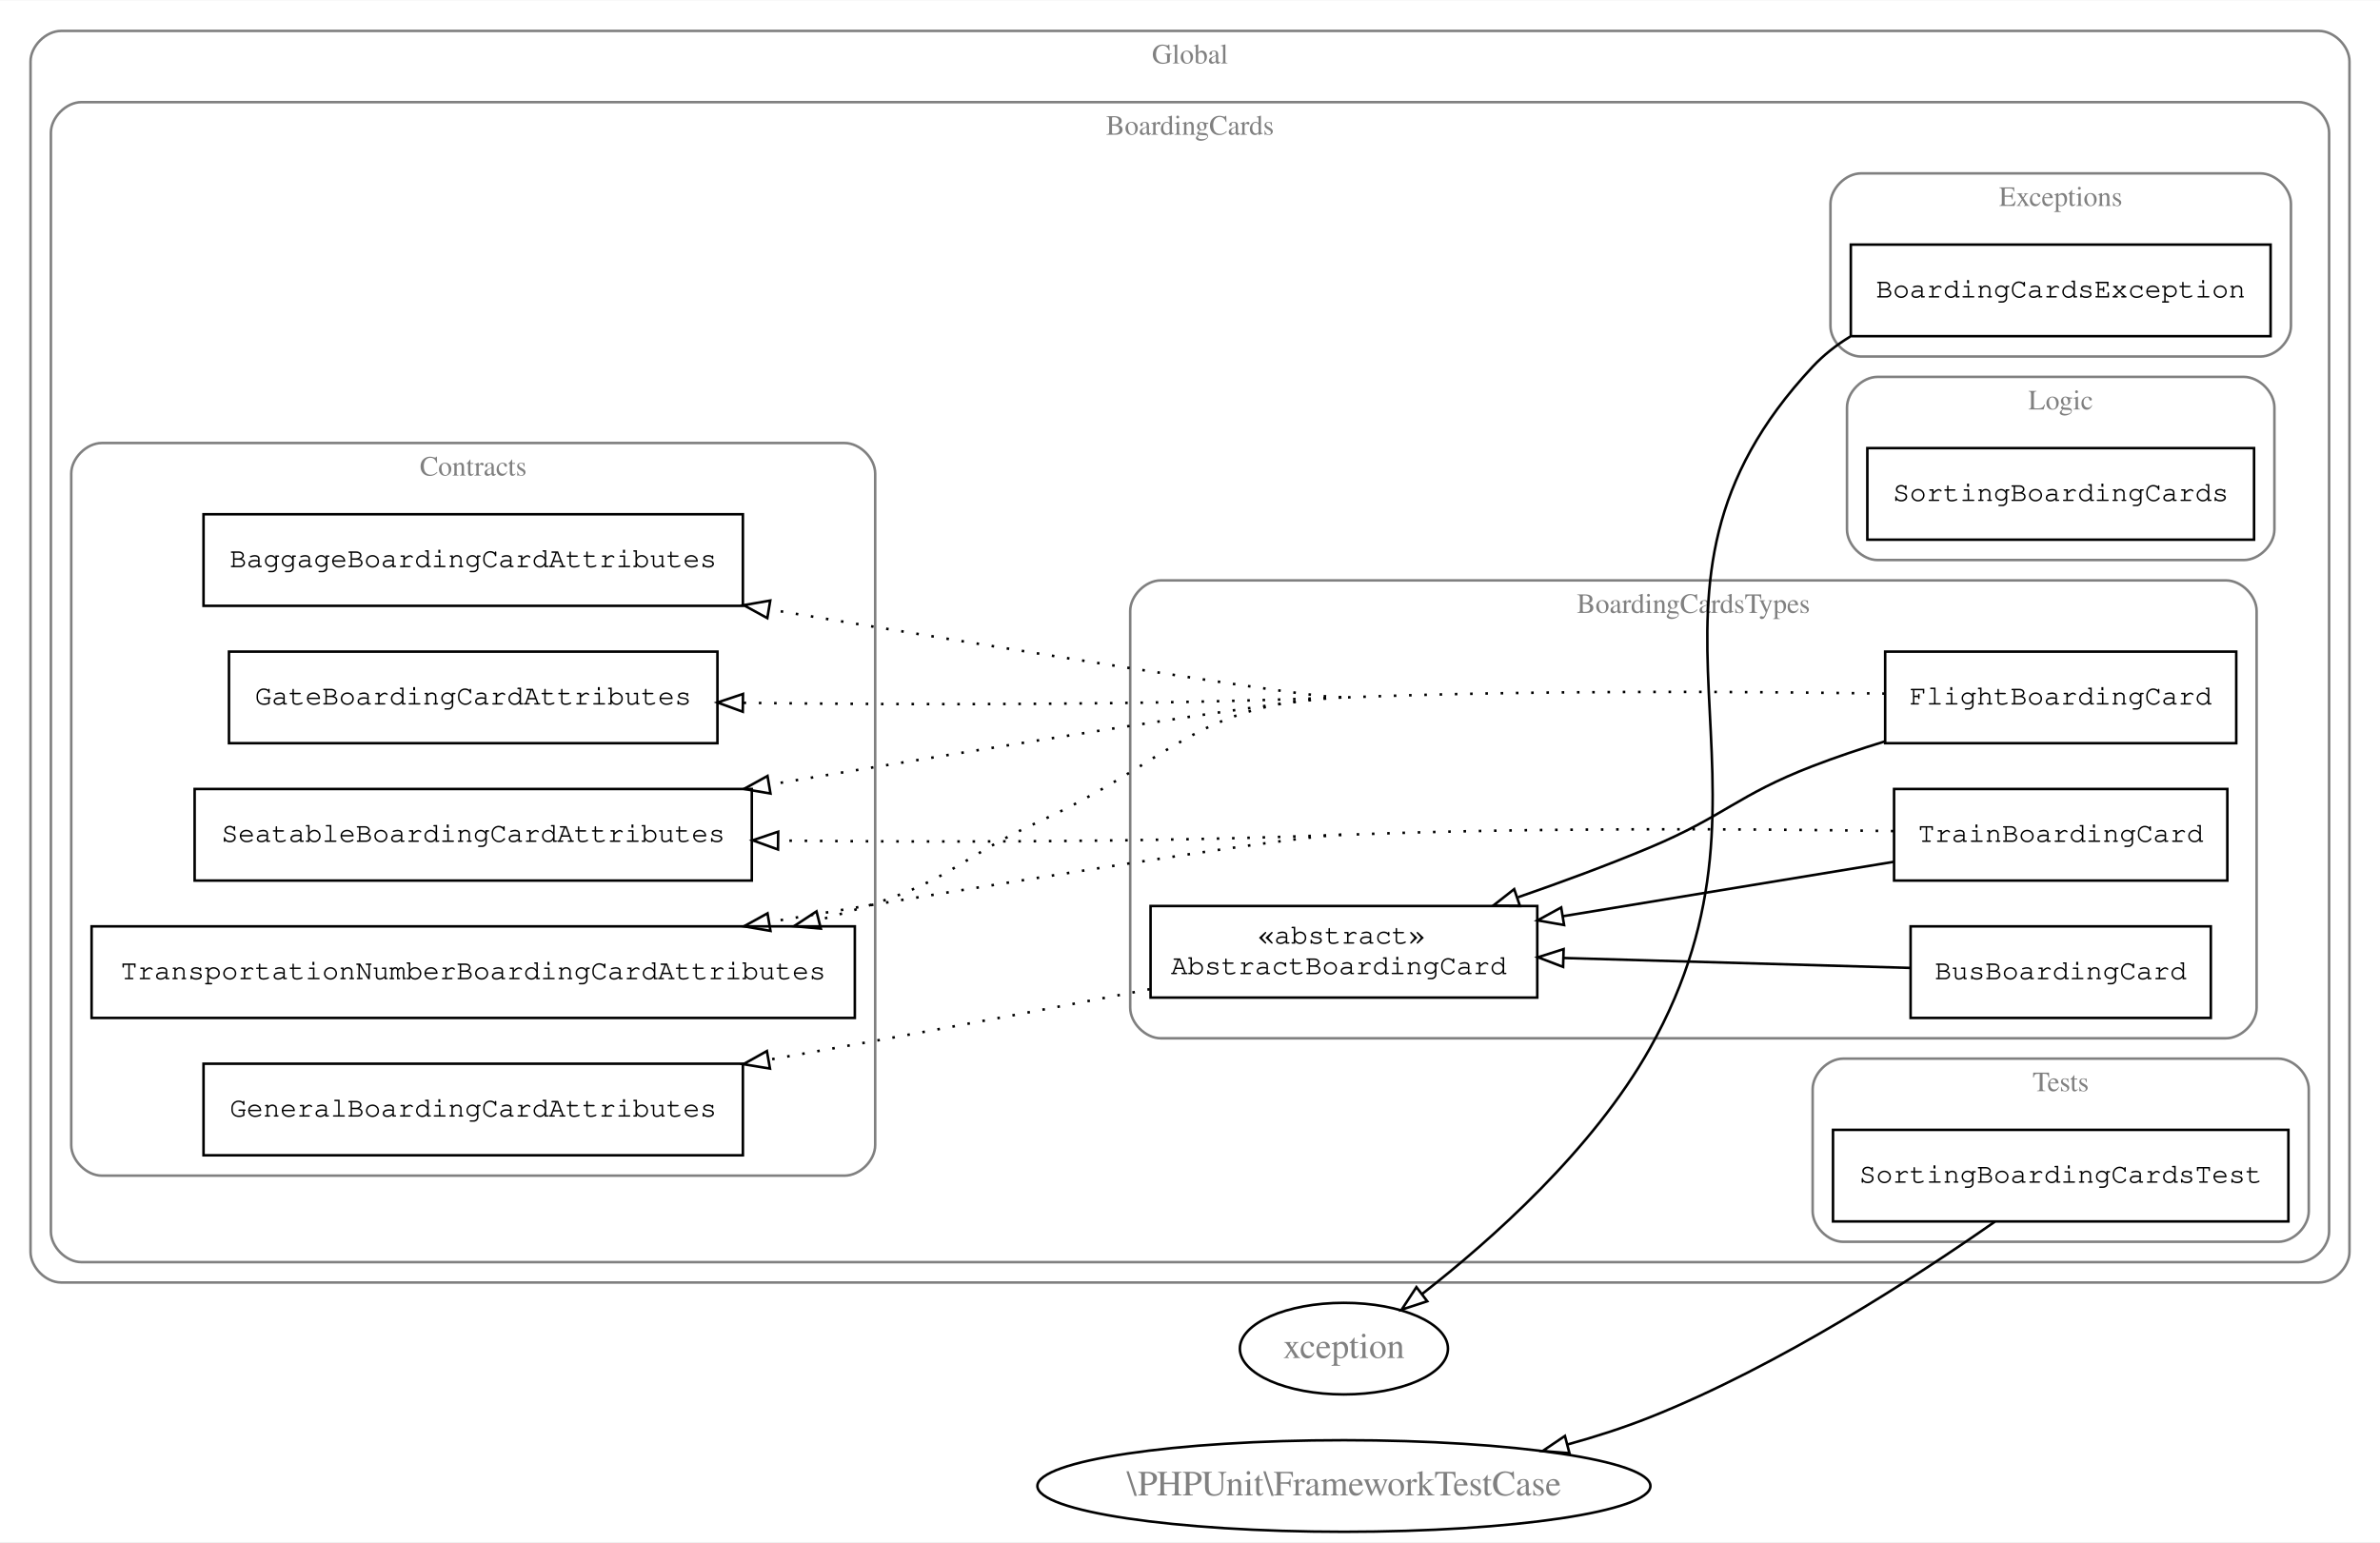
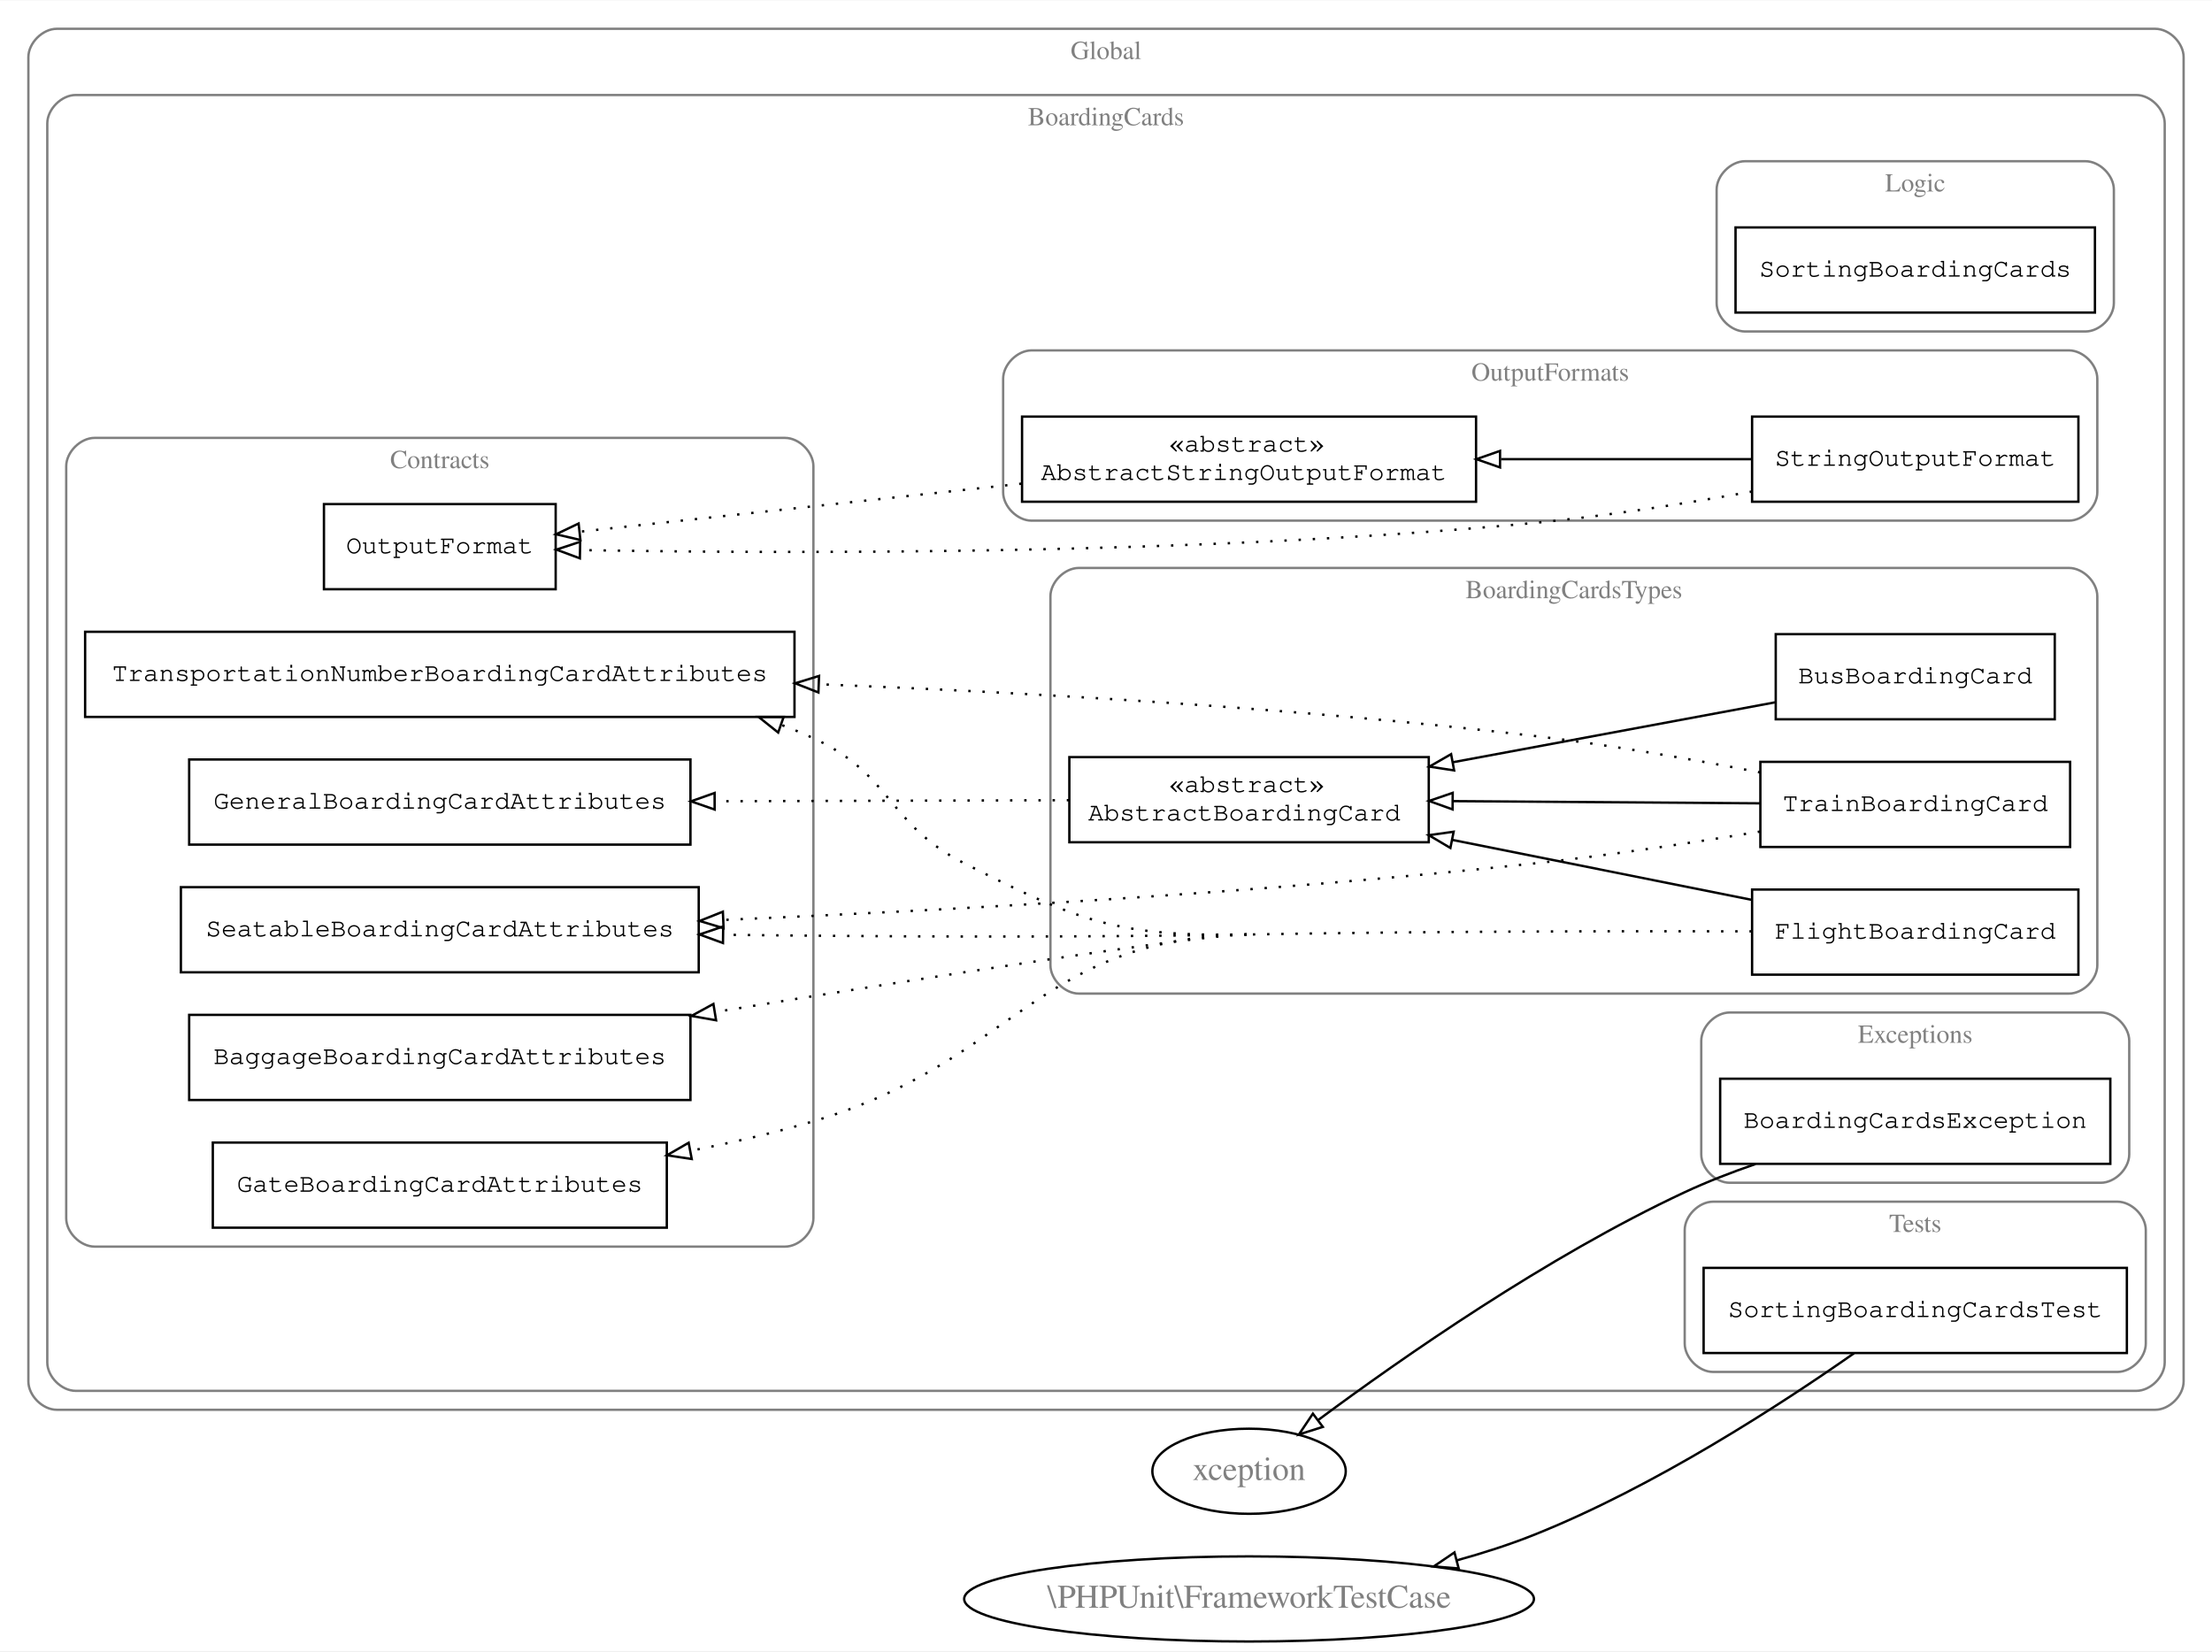
- <svg xmlns="http://www.w3.org/2000/svg" width="935pt" height="606pt" viewBox="0.00 0.00 935.48 606.00">
-   <g id="graph0" class="graph" transform="scale(1 1) rotate(0) translate(4 602)">
-     <polygon fill="white" stroke="none" points="-4,4 -4,-602 931.479,-602 931.479,4 -4,4" />
+ <svg xmlns="http://www.w3.org/2000/svg" width="935pt" height="698pt" viewBox="0.00 0.00 935.48 698.00">
+   <g id="graph0" class="graph" transform="scale(1 1) rotate(0) translate(4 694)">
+     <polygon fill="white" stroke="none" points="-4,4 -4,-694 931.479,-694 931.479,4 -4,4" />
    <g id="clust1" class="cluster">
-       <path fill="none" stroke="gray" d="M20,-98C20,-98 907.479,-98 907.479,-98 913.479,-98 919.479,-104 919.479,-110 919.479,-110 919.479,-578 919.479,-578 919.479,-584 913.479,-590 907.479,-590 907.479,-590 20,-590 20,-590 14,-590 8,-584 8,-578 8,-578 8,-110 8,-110 8,-104 14,-98 20,-98" />
-       <text text-anchor="middle" x="463.739" y="-577.2" font-family="Times,serif" font-size="11.00" fill="gray">Global</text>
+       <path fill="none" stroke="gray" d="M20,-98C20,-98 907.479,-98 907.479,-98 913.479,-98 919.479,-104 919.479,-110 919.479,-110 919.479,-670 919.479,-670 919.479,-676 913.479,-682 907.479,-682 907.479,-682 20,-682 20,-682 14,-682 8,-676 8,-670 8,-670 8,-110 8,-110 8,-104 14,-98 20,-98" />
+       <text text-anchor="middle" x="463.739" y="-669.2" font-family="Times,serif" font-size="11.00" fill="gray">Global</text>
    </g>
    <g id="clust2" class="cluster">
-       <path fill="none" stroke="gray" d="M28,-106C28,-106 899.479,-106 899.479,-106 905.479,-106 911.479,-112 911.479,-118 911.479,-118 911.479,-550 911.479,-550 911.479,-556 905.479,-562 899.479,-562 899.479,-562 28,-562 28,-562 22,-562 16,-556 16,-550 16,-550 16,-118 16,-118 16,-112 22,-106 28,-106" />
-       <text text-anchor="middle" x="463.739" y="-549.2" font-family="Times,serif" font-size="11.00" fill="gray">BoardingCards</text>
+       <path fill="none" stroke="gray" d="M28,-106C28,-106 899.479,-106 899.479,-106 905.479,-106 911.479,-112 911.479,-118 911.479,-118 911.479,-642 911.479,-642 911.479,-648 905.479,-654 899.479,-654 899.479,-654 28,-654 28,-654 22,-654 16,-648 16,-642 16,-642 16,-118 16,-118 16,-112 22,-106 28,-106" />
+       <text text-anchor="middle" x="463.739" y="-641.2" font-family="Times,serif" font-size="11.00" fill="gray">BoardingCards</text>
    </g>
    <g id="clust3" class="cluster">
-       <path fill="none" stroke="gray" d="M727.479,-462C727.479,-462 884.479,-462 884.479,-462 890.479,-462 896.479,-468 896.479,-474 896.479,-474 896.479,-522 896.479,-522 896.479,-528 890.479,-534 884.479,-534 884.479,-534 727.479,-534 727.479,-534 721.479,-534 715.479,-528 715.479,-522 715.479,-522 715.479,-474 715.479,-474 715.479,-468 721.479,-462 727.479,-462" />
-       <text text-anchor="middle" x="805.979" y="-521.2" font-family="Times,serif" font-size="11.00" fill="gray">Exceptions</text>
+       <path fill="none" stroke="gray" d="M733.979,-554C733.979,-554 877.979,-554 877.979,-554 883.979,-554 889.979,-560 889.979,-566 889.979,-566 889.979,-614 889.979,-614 889.979,-620 883.979,-626 877.979,-626 877.979,-626 733.979,-626 733.979,-626 727.979,-626 721.979,-620 721.979,-614 721.979,-614 721.979,-566 721.979,-566 721.979,-560 727.979,-554 733.979,-554" />
+       <text text-anchor="middle" x="805.979" y="-613.2" font-family="Times,serif" font-size="11.00" fill="gray">Logic</text>
    </g>
    <g id="clust4" class="cluster">
-       <path fill="none" stroke="gray" d="M36,-140C36,-140 328,-140 328,-140 334,-140 340,-146 340,-152 340,-152 340,-416 340,-416 340,-422 334,-428 328,-428 328,-428 36,-428 36,-428 30,-428 24,-422 24,-416 24,-416 24,-152 24,-152 24,-146 30,-140 36,-140" />
-       <text text-anchor="middle" x="182" y="-415.2" font-family="Times,serif" font-size="11.00" fill="gray">Contracts</text>
+       <path fill="none" stroke="gray" d="M432.239,-474C432.239,-474 870.979,-474 870.979,-474 876.979,-474 882.979,-480 882.979,-486 882.979,-486 882.979,-534 882.979,-534 882.979,-540 876.979,-546 870.979,-546 870.979,-546 432.239,-546 432.239,-546 426.239,-546 420.239,-540 420.239,-534 420.239,-534 420.239,-486 420.239,-486 420.239,-480 426.239,-474 432.239,-474" />
+       <text text-anchor="middle" x="651.609" y="-533.2" font-family="Times,serif" font-size="11.00" fill="gray">OutputFormats</text>
    </g>
    <g id="clust5" class="cluster">
-       <path fill="none" stroke="gray" d="M733.979,-382C733.979,-382 877.979,-382 877.979,-382 883.979,-382 889.979,-388 889.979,-394 889.979,-394 889.979,-442 889.979,-442 889.979,-448 883.979,-454 877.979,-454 877.979,-454 733.979,-454 733.979,-454 727.979,-454 721.979,-448 721.979,-442 721.979,-442 721.979,-394 721.979,-394 721.979,-388 727.979,-382 733.979,-382" />
-       <text text-anchor="middle" x="805.979" y="-441.2" font-family="Times,serif" font-size="11.00" fill="gray">Logic</text>
+       <path fill="none" stroke="gray" d="M36,-167C36,-167 328,-167 328,-167 334,-167 340,-173 340,-179 340,-179 340,-497 340,-497 340,-503 334,-509 328,-509 328,-509 36,-509 36,-509 30,-509 24,-503 24,-497 24,-497 24,-179 24,-179 24,-173 30,-167 36,-167" />
+       <text text-anchor="middle" x="182" y="-496.2" font-family="Times,serif" font-size="11.00" fill="gray">Contracts</text>
    </g>
    <g id="clust6" class="cluster">
+       <path fill="none" stroke="gray" d="M727.479,-194C727.479,-194 884.479,-194 884.479,-194 890.479,-194 896.479,-200 896.479,-206 896.479,-206 896.479,-254 896.479,-254 896.479,-260 890.479,-266 884.479,-266 884.479,-266 727.479,-266 727.479,-266 721.479,-266 715.479,-260 715.479,-254 715.479,-254 715.479,-206 715.479,-206 715.479,-200 721.479,-194 727.479,-194" />
+       <text text-anchor="middle" x="805.979" y="-253.2" font-family="Times,serif" font-size="11.00" fill="gray">Exceptions</text>
+     </g>
+     <g id="clust7" class="cluster">
      <path fill="none" stroke="gray" d="M720.479,-114C720.479,-114 891.479,-114 891.479,-114 897.479,-114 903.479,-120 903.479,-126 903.479,-126 903.479,-174 903.479,-174 903.479,-180 897.479,-186 891.479,-186 891.479,-186 720.479,-186 720.479,-186 714.479,-186 708.479,-180 708.479,-174 708.479,-174 708.479,-126 708.479,-126 708.479,-120 714.479,-114 720.479,-114" />
      <text text-anchor="middle" x="805.979" y="-173.2" font-family="Times,serif" font-size="11.00" fill="gray">Tests</text>
    </g>
-     <g id="clust7" class="cluster">
-       <path fill="none" stroke="gray" d="M452.239,-194C452.239,-194 870.979,-194 870.979,-194 876.979,-194 882.979,-200 882.979,-206 882.979,-206 882.979,-362 882.979,-362 882.979,-368 876.979,-374 870.979,-374 870.979,-374 452.239,-374 452.239,-374 446.239,-374 440.239,-368 440.239,-362 440.239,-362 440.239,-206 440.239,-206 440.239,-200 446.239,-194 452.239,-194" />
-       <text text-anchor="middle" x="661.609" y="-361.2" font-family="Times,serif" font-size="11.00" fill="gray">BoardingCardsTypes</text>
+     <g id="clust8" class="cluster">
+       <path fill="none" stroke="gray" d="M452.239,-274C452.239,-274 870.979,-274 870.979,-274 876.979,-274 882.979,-280 882.979,-286 882.979,-286 882.979,-442 882.979,-442 882.979,-448 876.979,-454 870.979,-454 870.979,-454 452.239,-454 452.239,-454 446.239,-454 440.239,-448 440.239,-442 440.239,-442 440.239,-286 440.239,-286 440.239,-280 446.239,-274 452.239,-274" />
+       <text text-anchor="middle" x="661.609" y="-441.2" font-family="Times,serif" font-size="11.00" fill="gray">BoardingCardsTypes</text>
    </g>
    <g id="node1" class="node">
-       <polygon fill="none" stroke="black" points="888.479,-506 723.479,-506 723.479,-470 888.479,-470 888.479,-506" />
-       <text text-anchor="middle" x="805.979" y="-485.2" font-family="Courier,monospace" font-size="11.00">BoardingCardsException</text>
+       <polygon fill="none" stroke="black" points="881.979,-598 729.979,-598 729.979,-562 881.979,-562 881.979,-598" />
+       <text text-anchor="middle" x="805.979" y="-577.2" font-family="Courier,monospace" font-size="11.00">SortingBoardingCards</text>
    </g>
-     <g id="node13" class="node">
+     <g id="node2" class="node">
+       <polygon fill="none" stroke="black" points="620.239,-518 428.239,-518 428.239,-482 620.239,-482 620.239,-518" />
+       <text text-anchor="start" x="490.239" y="-503.2" font-family="Courier,monospace" font-size="11.00">«abstract»</text>
+       <text text-anchor="start" x="436.239" y="-491.2" font-family="Courier,monospace" font-size="11.00">AbstractStringOutputFormat</text>
+     </g>
+     <g id="node6" class="node">
+       <polygon fill="none" stroke="black" points="231,-481 133,-481 133,-445 231,-445 231,-481" />
+       <text text-anchor="middle" x="182" y="-460.2" font-family="Courier,monospace" font-size="11.00">OutputFormat</text>
+     </g>
+     <g id="edge1" class="edge">
+       <path fill="none" stroke="black" stroke-dasharray="1,5" d="M428.011,-489.644C368.053,-483.124 292.588,-474.917 241.366,-469.347" />
+       <polygon fill="none" stroke="black" points="241.457,-465.836 231.137,-468.235 240.7,-472.795 241.457,-465.836" />
+     </g>
+     <g id="node3" class="node">
+       <polygon fill="none" stroke="black" points="874.979,-518 736.979,-518 736.979,-482 874.979,-482 874.979,-518" />
+       <text text-anchor="middle" x="805.979" y="-497.2" font-family="Courier,monospace" font-size="11.00">StringOutputFormat</text>
+     </g>
+     <g id="edge2" class="edge">
+       <path fill="none" stroke="black" d="M736.904,-500C705.037,-500 666.347,-500 630.806,-500" />
+       <polygon fill="none" stroke="black" points="630.383,-496.5 620.383,-500 630.383,-503.5 630.383,-496.5" />
+     </g>
+     <g id="edge3" class="edge">
+       <path fill="none" stroke="black" stroke-dasharray="1,5" d="M736.93,-486.31C708.481,-481.172 675.001,-475.883 644.479,-473 500.01,-459.356 329.025,-460.011 241.319,-461.562" />
+       <polygon fill="none" stroke="black" points="241.232,-458.063 231.299,-461.75 241.363,-465.062 241.232,-458.063" />
+     </g>
+     <g id="node4" class="node">
+       <polygon fill="none" stroke="black" points="288,-265 76,-265 76,-229 288,-229 288,-265" />
+       <text text-anchor="middle" x="182" y="-244.2" font-family="Courier,monospace" font-size="11.00">BaggageBoardingCardAttributes</text>
+     </g>
+     <g id="node5" class="node">
+       <polygon fill="none" stroke="black" points="332,-427 32,-427 32,-391 332,-391 332,-427" />
+       <text text-anchor="middle" x="182" y="-406.2" font-family="Courier,monospace" font-size="11.00">TransportationNumberBoardingCardAttributes</text>
+     </g>
+     <g id="node7" class="node">
+       <polygon fill="none" stroke="black" points="291.5,-319 72.5,-319 72.5,-283 291.5,-283 291.5,-319" />
+       <text text-anchor="middle" x="182" y="-298.2" font-family="Courier,monospace" font-size="11.00">SeatableBoardingCardAttributes</text>
+     </g>
+     <g id="node8" class="node">
+       <polygon fill="none" stroke="black" points="278,-211 86,-211 86,-175 278,-175 278,-211" />
+       <text text-anchor="middle" x="182" y="-190.2" font-family="Courier,monospace" font-size="11.00">GateBoardingCardAttributes</text>
+     </g>
+     <g id="node9" class="node">
+       <polygon fill="none" stroke="black" points="288,-373 76,-373 76,-337 288,-337 288,-373" />
+       <text text-anchor="middle" x="182" y="-352.2" font-family="Courier,monospace" font-size="11.00">GeneralBoardingCardAttributes</text>
+     </g>
+     <g id="node10" class="node">
+       <polygon fill="none" stroke="black" points="888.479,-238 723.479,-238 723.479,-202 888.479,-202 888.479,-238" />
+       <text text-anchor="middle" x="805.979" y="-217.2" font-family="Courier,monospace" font-size="11.00">BoardingCardsException</text>
+     </g>
+     <g id="node16" class="node">
      <ellipse fill="none" stroke="black" cx="524.239" cy="-72" rx="40.893" ry="18" />
      <text text-anchor="middle" x="524.239" y="-68.3" font-family="Times,serif" font-size="14.00" fill="gray">xception</text>
    </g>
-     <g id="edge1" class="edge">
-       <path fill="none" stroke="black" d="M723.225,-469.834C717.802,-466.522 712.793,-462.613 708.479,-458 624.835,-368.556 704.53,-296.726 644.479,-190 622.087,-150.206 582.4,-114.896 554.999,-93.503" />
-       <polygon fill="none" stroke="black" points="556.991,-90.62 546.923,-87.321 552.736,-96.178 556.991,-90.62" />
+     <g id="edge4" class="edge">
+       <path fill="none" stroke="black" d="M738.413,-201.913C728.213,-198.399 717.938,-194.416 708.479,-190 650.163,-162.776 588.451,-119.639 553.597,-93.752" />
+       <polygon fill="none" stroke="black" points="555.435,-90.755 545.333,-87.562 551.239,-96.358 555.435,-90.755" />
    </g>
-     <g id="node2" class="node">
-       <polygon fill="none" stroke="black" points="278,-346 86,-346 86,-310 278,-310 278,-346" />
-       <text text-anchor="middle" x="182" y="-325.2" font-family="Courier,monospace" font-size="11.00">GateBoardingCardAttributes</text>
-     </g>
-     <g id="node3" class="node">
-       <polygon fill="none" stroke="black" points="288,-400 76,-400 76,-364 288,-364 288,-400" />
-       <text text-anchor="middle" x="182" y="-379.2" font-family="Courier,monospace" font-size="11.00">BaggageBoardingCardAttributes</text>
-     </g>
-     <g id="node4" class="node">
-       <polygon fill="none" stroke="black" points="332,-238 32,-238 32,-202 332,-202 332,-238" />
-       <text text-anchor="middle" x="182" y="-217.2" font-family="Courier,monospace" font-size="11.00">TransportationNumberBoardingCardAttributes</text>
-     </g>
-     <g id="node5" class="node">
-       <polygon fill="none" stroke="black" points="288,-184 76,-184 76,-148 288,-148 288,-184" />
-       <text text-anchor="middle" x="182" y="-163.2" font-family="Courier,monospace" font-size="11.00">GeneralBoardingCardAttributes</text>
-     </g>
-     <g id="node6" class="node">
-       <polygon fill="none" stroke="black" points="291.5,-292 72.5,-292 72.5,-256 291.5,-256 291.5,-292" />
-       <text text-anchor="middle" x="182" y="-271.2" font-family="Courier,monospace" font-size="11.00">SeatableBoardingCardAttributes</text>
-     </g>
-     <g id="node7" class="node">
-       <polygon fill="none" stroke="black" points="881.979,-426 729.979,-426 729.979,-390 881.979,-390 881.979,-426" />
-       <text text-anchor="middle" x="805.979" y="-405.2" font-family="Courier,monospace" font-size="11.00">SortingBoardingCards</text>
-     </g>
-     <g id="node8" class="node">
+     <g id="node11" class="node">
      <polygon fill="none" stroke="black" points="895.479,-158 716.479,-158 716.479,-122 895.479,-122 895.479,-158" />
      <text text-anchor="middle" x="805.979" y="-137.2" font-family="Courier,monospace" font-size="11.00">SortingBoardingCardsTest</text>
    </g>
-     <g id="node14" class="node">
+     <g id="node17" class="node">
      <ellipse fill="none" stroke="black" cx="524.239" cy="-18" rx="120.479" ry="18" />
      <text text-anchor="middle" x="524.239" y="-14.3" font-family="Times,serif" font-size="14.00" fill="gray">\PHPUnit\FrameworkTestCase</text>
    </g>
-     <g id="edge2" class="edge">
+     <g id="edge5" class="edge">
      <path fill="none" stroke="black" d="M780.126,-121.928C749.621,-100.562 695.627,-65.344 644.479,-45 634.182,-40.905 623.126,-37.357 612.049,-34.303" />
      <polygon fill="none" stroke="black" points="612.888,-30.905 602.327,-31.746 611.108,-37.675 612.888,-30.905" />
    </g>
-     <g id="node9" class="node">
-       <polygon fill="none" stroke="black" points="600.239,-246 448.239,-246 448.239,-210 600.239,-210 600.239,-246" />
-       <text text-anchor="start" x="490.239" y="-231.2" font-family="Courier,monospace" font-size="11.00">«abstract»</text>
-       <text text-anchor="start" x="456.239" y="-219.2" font-family="Courier,monospace" font-size="11.00">AbstractBoardingCard</text>
-     </g>
-     <g id="edge3" class="edge">
-       <path fill="none" stroke="black" stroke-dasharray="1,5" d="M447.964,-213.298C414.873,-206.919 375.532,-199.448 340,-193 326.533,-190.556 312.406,-188.048 298.376,-185.592" />
-       <polygon fill="none" stroke="black" points="298.642,-182.086 288.189,-183.814 297.439,-188.981 298.642,-182.086" />
-     </g>
-     <g id="node10" class="node">
-       <polygon fill="none" stroke="black" points="864.979,-238 746.979,-238 746.979,-202 864.979,-202 864.979,-238" />
-       <text text-anchor="middle" x="805.979" y="-217.2" font-family="Courier,monospace" font-size="11.00">BusBoardingCard</text>
-     </g>
-     <g id="edge4" class="edge">
-       <path fill="none" stroke="black" d="M746.677,-221.667C707.31,-222.793 654.693,-224.298 610.627,-225.558" />
-       <polygon fill="none" stroke="black" points="610.391,-222.063 600.495,-225.848 610.591,-229.06 610.391,-222.063" />
-     </g>
-     <g id="node11" class="node">
-       <polygon fill="none" stroke="black" points="874.979,-346 736.979,-346 736.979,-310 874.979,-310 874.979,-346" />
-       <text text-anchor="middle" x="805.979" y="-325.2" font-family="Courier,monospace" font-size="11.00">FlightBoardingCard</text>
+     <g id="node12" class="node">
+       <polygon fill="none" stroke="black" points="871.479,-372 740.479,-372 740.479,-336 871.479,-336 871.479,-372" />
+       <text text-anchor="middle" x="805.979" y="-351.2" font-family="Courier,monospace" font-size="11.00">TrainBoardingCard</text>
    </g>
    <g id="edge8" class="edge">
-       <path fill="none" stroke="black" stroke-dasharray="1,5" d="M523.239,-328C444.501,-324.899 355.433,-325.03 288.182,-325.866" />
-       <polygon fill="none" stroke="black" points="287.955,-322.369 278.002,-326 288.047,-329.368 287.955,-322.369" />
+       <path fill="none" stroke="black" stroke-dasharray="1,5" d="M740.432,-367.525C711.25,-373.158 676.255,-379.248 644.479,-383 544.437,-394.811 431.539,-401.291 342.452,-404.827" />
+       <polygon fill="none" stroke="black" points="342.116,-401.338 332.26,-405.223 342.388,-408.332 342.116,-401.338" />
+     </g>
+     <g id="edge7" class="edge">
+       <path fill="none" stroke="black" stroke-dasharray="1,5" d="M740.344,-342.515C711.146,-337.693 676.161,-332.421 644.479,-329 528.408,-316.467 395.261,-309.137 301.911,-305.143" />
+       <polygon fill="none" stroke="black" points="302.007,-301.644 291.868,-304.72 301.712,-308.638 302.007,-301.644" />
+     </g>
+     <g id="node15" class="node">
+       <polygon fill="none" stroke="black" points="600.239,-374 448.239,-374 448.239,-338 600.239,-338 600.239,-374" />
+       <text text-anchor="start" x="490.239" y="-359.2" font-family="Courier,monospace" font-size="11.00">«abstract»</text>
+       <text text-anchor="start" x="456.239" y="-347.2" font-family="Courier,monospace" font-size="11.00">AbstractBoardingCard</text>
+     </g>
+     <g id="edge6" class="edge">
+       <path fill="none" stroke="black" d="M740.45,-354.461C701.842,-354.737 652.318,-355.091 610.513,-355.39" />
+       <polygon fill="none" stroke="black" points="610.315,-351.892 600.34,-355.463 610.365,-358.891 610.315,-351.892" />
+     </g>
+     <g id="node13" class="node">
+       <polygon fill="none" stroke="black" points="874.979,-318 736.979,-318 736.979,-282 874.979,-282 874.979,-318" />
+       <text text-anchor="middle" x="805.979" y="-297.2" font-family="Courier,monospace" font-size="11.00">FlightBoardingCard</text>
+     </g>
+     <g id="edge13" class="edge">
+       <path fill="none" stroke="black" stroke-dasharray="1,5" d="M523.239,-299C500.853,-298.584 388.052,-280.831 298.382,-266.184" />
+       <polygon fill="none" stroke="black" points="298.835,-262.711 288.401,-264.551 297.705,-269.619 298.835,-262.711" />
+     </g>
+     <g id="edge11" class="edge">
+       <path fill="none" stroke="black" stroke-dasharray="1,5" d="M523.239,-299C468.602,-297.985 452.744,-304.297 404,-329 371.057,-345.695 373.555,-366.571 340,-382 335.599,-384.024 331.065,-385.897 326.437,-387.631" />
+       <polygon fill="none" stroke="black" points="325.1,-384.39 316.818,-390.998 327.413,-390.997 325.1,-384.39" />
+     </g>
+     <g id="edge10" class="edge">
+       <path fill="none" stroke="black" stroke-dasharray="1,5" d="M523.239,-299C449.799,-297.636 367.429,-298.069 302.131,-298.875" />
+       <polygon fill="none" stroke="black" points="301.756,-295.38 291.802,-299.007 301.846,-302.379 301.756,-295.38" />
+     </g>
+     <g id="edge12" class="edge">
+       <path fill="none" stroke="black" stroke-dasharray="1,5" d="M736.855,-300.327C680.207,-300.462 597.469,-300.341 525.239,-299" />
+       <path fill="none" stroke="black" stroke-dasharray="1,5" d="M523.239,-299C434.569,-297.353 425.016,-245.248 340,-220 323.489,-215.097 305.719,-210.981 288.281,-207.56" />
+       <polygon fill="none" stroke="black" points="288.541,-204.047 278.064,-205.625 287.239,-210.925 288.541,-204.047" />
    </g>
    <g id="edge9" class="edge">
-       <path fill="none" stroke="black" stroke-dasharray="1,5" d="M523.239,-328C511.804,-327.55 392.382,-346.947 298.211,-362.616" />
-       <polygon fill="none" stroke="black" points="297.602,-359.169 288.313,-364.265 298.753,-366.074 297.602,-359.169" />
+       <path fill="none" stroke="black" d="M736.904,-313.628C698.731,-321.269 650.769,-330.871 610.156,-339.001" />
+       <polygon fill="none" stroke="black" points="609.388,-335.585 600.27,-340.98 610.763,-342.449 609.388,-335.585" />
    </g>
-     <g id="edge7" class="edge">
-       <path fill="none" stroke="black" stroke-dasharray="1,5" d="M736.831,-329.497C680.17,-330.382 597.425,-330.843 525.239,-328" />
-       <path fill="none" stroke="black" stroke-dasharray="1,5" d="M523.239,-328C465.988,-325.745 456.156,-302.717 404,-279 375.051,-265.836 370.218,-256.913 340,-247 332.874,-244.662 325.496,-242.517 317.999,-240.549" />
-       <polygon fill="none" stroke="black" points="318.638,-237.101 308.087,-238.064 316.935,-243.891 318.638,-237.101" />
+     <g id="node14" class="node">
+       <polygon fill="none" stroke="black" points="864.979,-426 746.979,-426 746.979,-390 864.979,-390 864.979,-426" />
+       <text text-anchor="middle" x="805.979" y="-405.2" font-family="Courier,monospace" font-size="11.00">BusBoardingCard</text>
    </g>
-     <g id="edge6" class="edge">
-       <path fill="none" stroke="black" stroke-dasharray="1,5" d="M523.239,-328C500.846,-327.118 388.047,-308.759 298.379,-293.689" />
-       <polygon fill="none" stroke="black" points="298.84,-290.218 288.398,-292.01 297.678,-297.121 298.84,-290.218" />
+     <g id="edge14" class="edge">
+       <path fill="none" stroke="black" d="M746.677,-397.162C707.227,-389.829 654.471,-380.023 610.349,-371.821" />
+       <polygon fill="none" stroke="black" points="610.967,-368.376 600.495,-369.989 609.687,-375.258 610.967,-368.376" />
    </g>
-     <g id="edge5" class="edge">
-       <path fill="none" stroke="black" d="M736.954,-310.732C727.298,-307.772 717.568,-304.507 708.479,-301 678.809,-289.552 673.802,-281.308 644.479,-269 627.943,-262.059 609.78,-255.362 592.724,-249.463" />
-       <polygon fill="none" stroke="black" points="593.425,-246.004 582.83,-246.087 591.164,-252.629 593.425,-246.004" />
-     </g>
-     <g id="node12" class="node">
-       <polygon fill="none" stroke="black" points="871.479,-292 740.479,-292 740.479,-256 871.479,-256 871.479,-292" />
-       <text text-anchor="middle" x="805.979" y="-271.2" font-family="Courier,monospace" font-size="11.00">TrainBoardingCard</text>
-     </g>
-     <g id="edge12" class="edge">
-       <path fill="none" stroke="black" stroke-dasharray="1,5" d="M740.228,-275.443C683.512,-276.362 598.881,-276.9 525.239,-274" />
-       <path fill="none" stroke="black" stroke-dasharray="1,5" d="M523.239,-274C500.846,-273.118 388.047,-254.759 298.379,-239.689" />
-       <polygon fill="none" stroke="black" points="298.84,-236.218 288.398,-238.01 297.678,-243.121 298.84,-236.218" />
-     </g>
-     <g id="edge11" class="edge">
-       <path fill="none" stroke="black" stroke-dasharray="1,5" d="M523.239,-274C449.845,-271.109 367.476,-271.027 302.167,-271.707" />
-       <polygon fill="none" stroke="black" points="301.796,-268.21 291.836,-271.822 301.874,-275.21 301.796,-268.21" />
-     </g>
-     <g id="edge10" class="edge">
-       <path fill="none" stroke="black" d="M740.45,-263.389C701.76,-257.027 652.109,-248.862 610.248,-241.979" />
-       <polygon fill="none" stroke="black" points="610.776,-238.519 600.34,-240.349 609.64,-245.426 610.776,-238.519" />
+     <g id="edge15" class="edge">
+       <path fill="none" stroke="black" stroke-dasharray="1,5" d="M448.151,-355.779C404.211,-355.65 347.817,-355.484 298.343,-355.339" />
+       <polygon fill="none" stroke="black" points="298.232,-351.839 288.222,-355.309 298.212,-358.839 298.232,-351.839" />
    </g>
  </g>
</svg>
